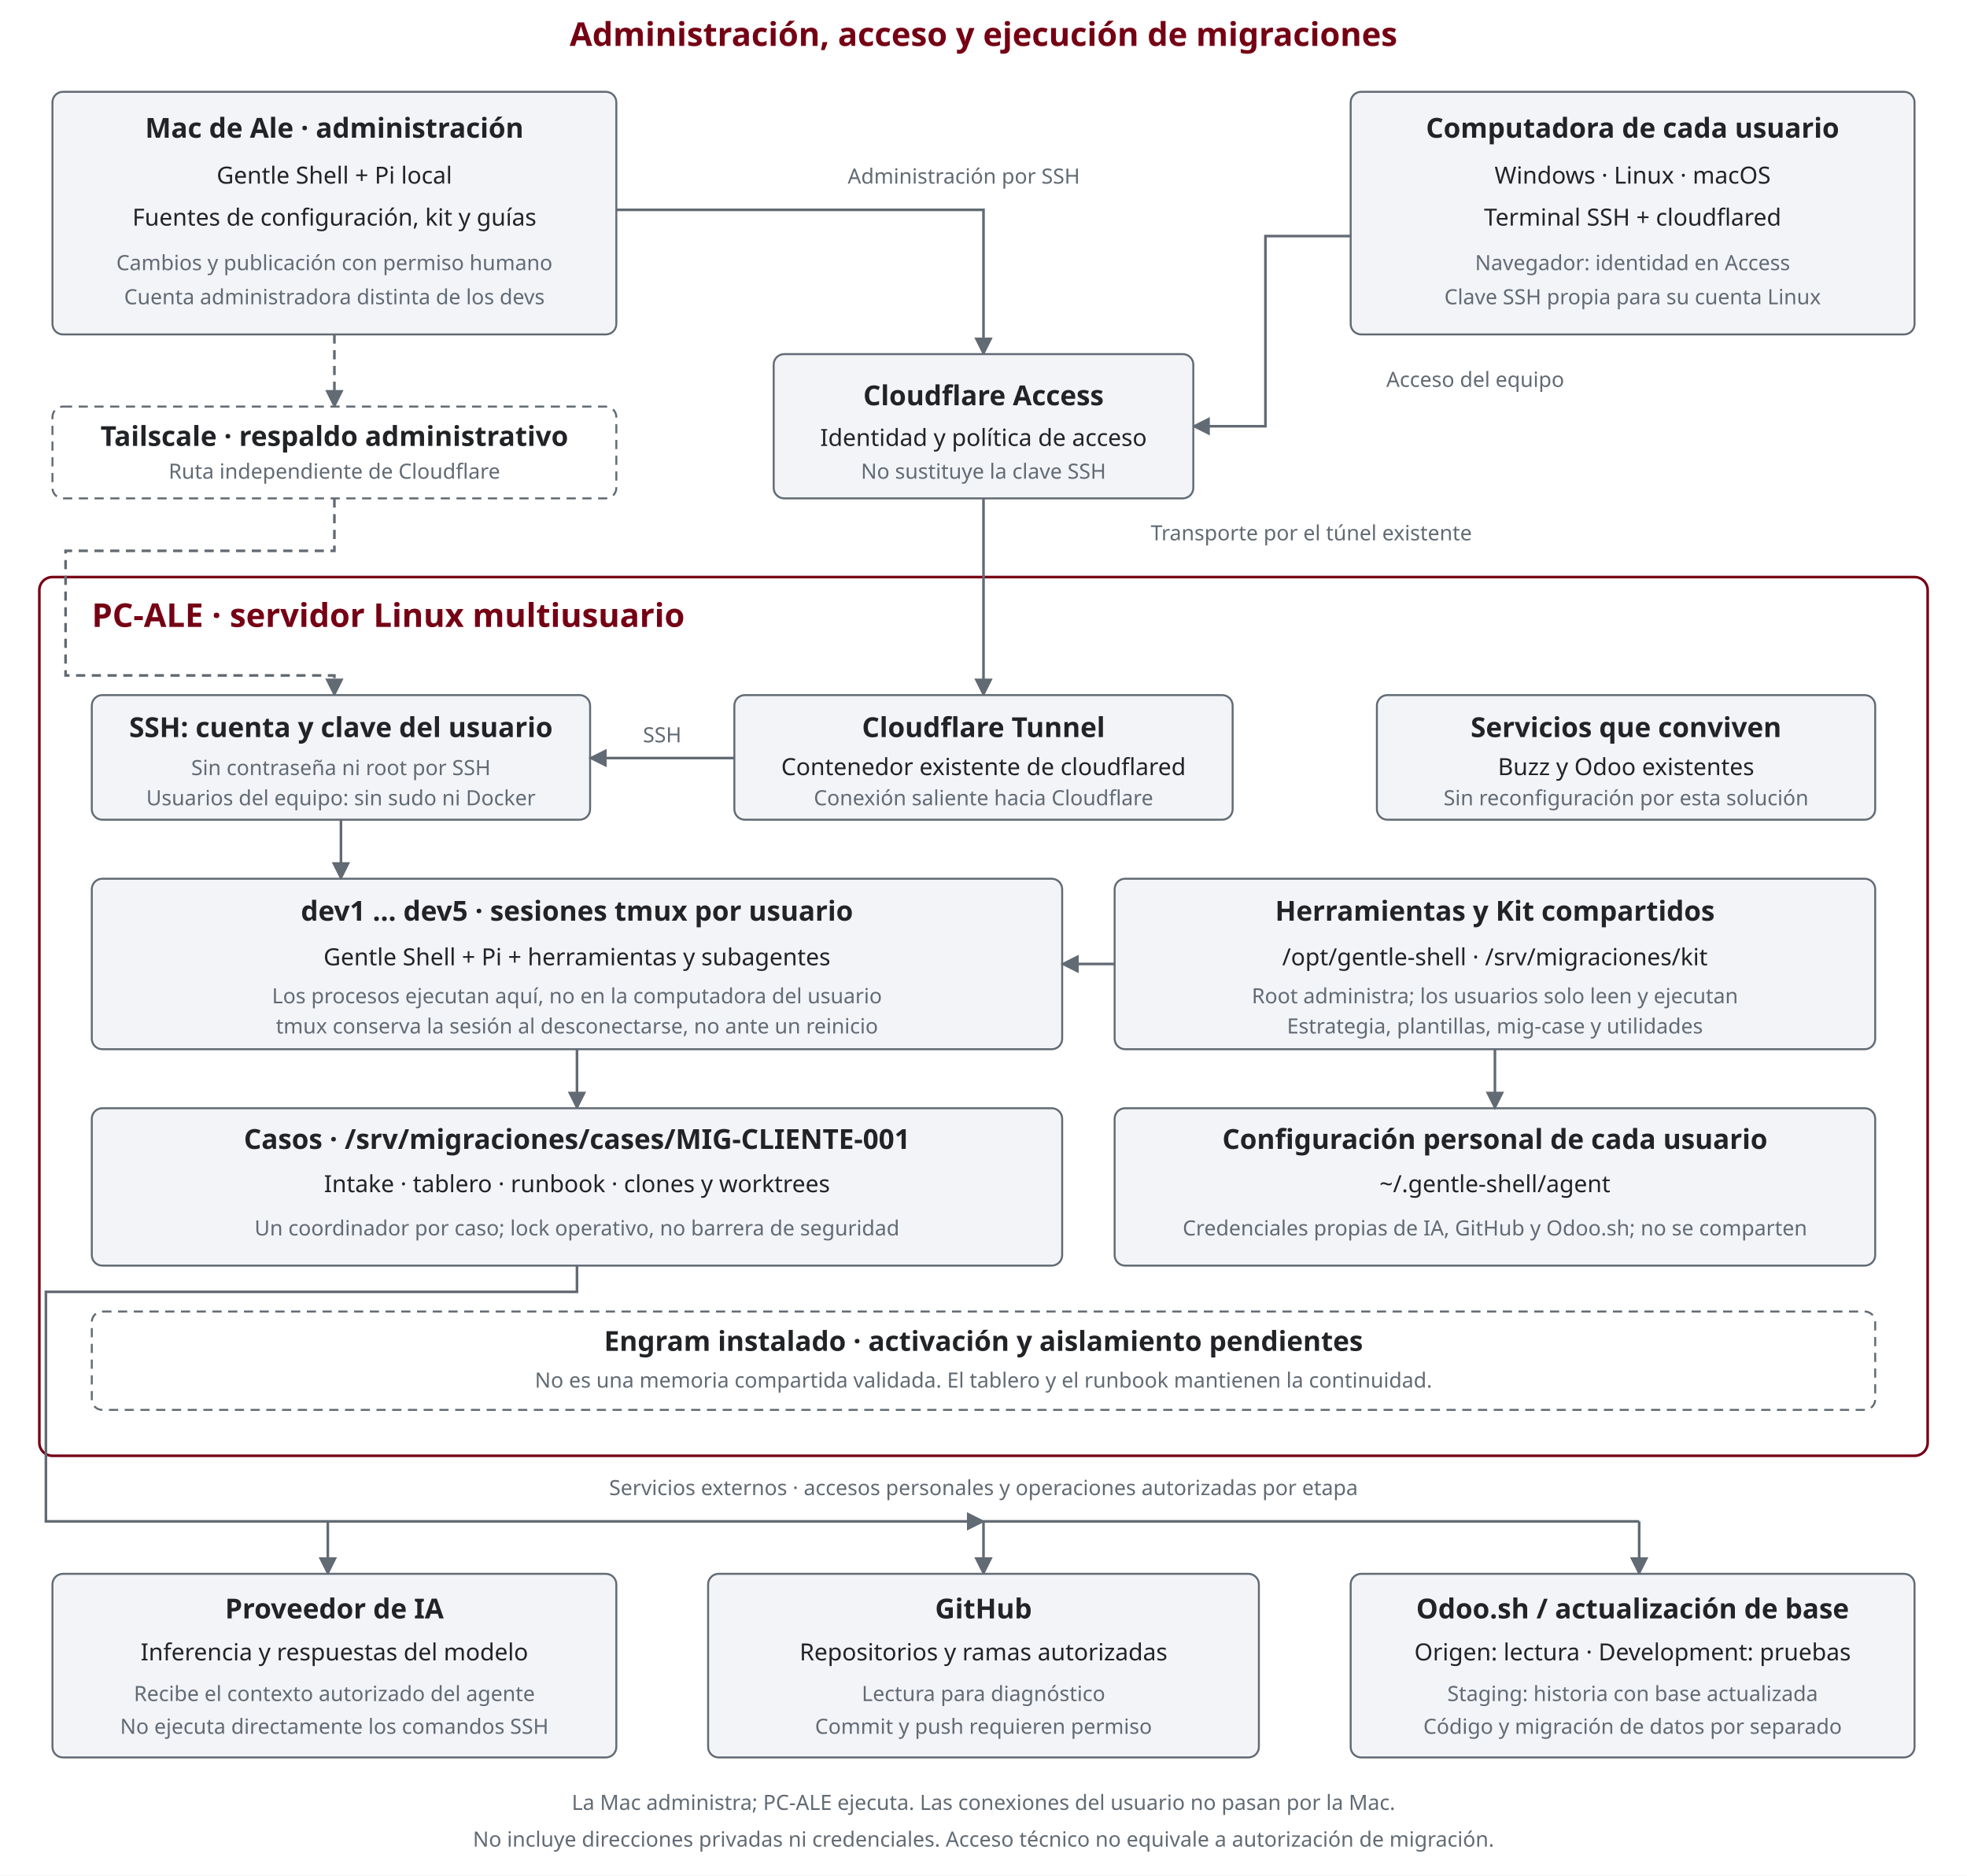
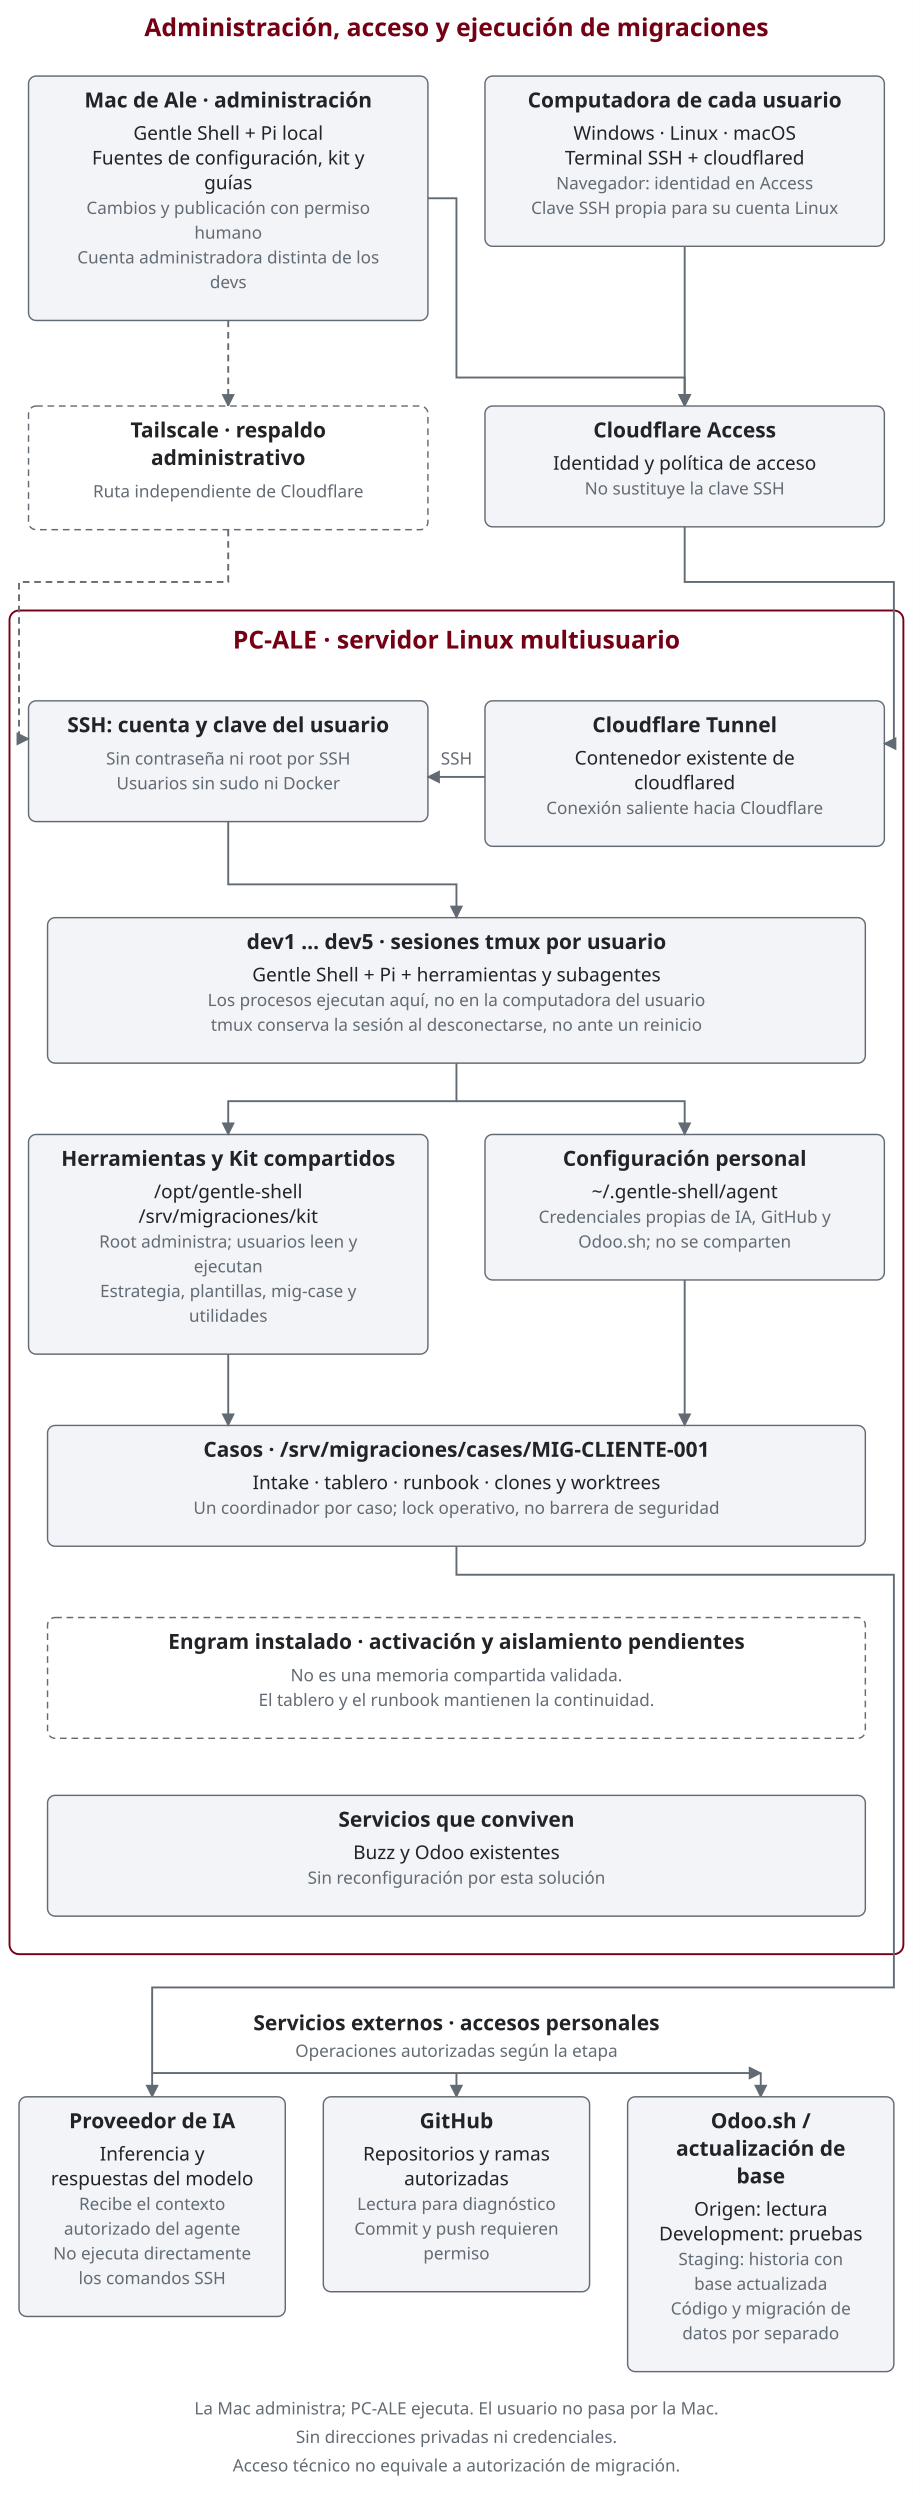
- <svg xmlns="http://www.w3.org/2000/svg" viewBox="0 0 1500 1430" role="img" aria-labelledby="title desc">
+ <svg xmlns="http://www.w3.org/2000/svg" viewBox="0 0 960 2629" role="img" aria-labelledby="title desc">
  <defs>
    <marker id="arrow" viewBox="0 0 10 10" refX="9" refY="5" markerWidth="7" markerHeight="7" orient="auto-start-reverse">
      <path d="M0 0L10 5L0 10Z" fill="#626a73" />
    </marker>
    <style>
-       text { font-family: system-ui, sans-serif; fill: #212326; font-size: 18px; text-anchor: middle; }
-       .title { font-size: 25px; font-weight: 750; fill: #750014; }
-       .heading { font-size: 21px; font-weight: 700; }
-       .note { font-size: 16px; fill: #626a73; }
-       .node { fill: #f2f4f8; stroke: #626a73; stroke-width: 1.5; rx: 8; }
+       text { font-family: system-ui, sans-serif; fill: #212326; font-size: 20px; text-anchor: middle; }
+       .title { font-size: 26px; font-weight: 750; fill: #750014; }
+       .heading { font-size: 22px; font-weight: 700; }
+       .note { font-size: 18px; fill: #626a73; }
+       .node, .task { fill: #f2f4f8; stroke: #626a73; stroke-width: 1.5; rx: 8; }
      .boundary { fill: #fff; stroke: #750014; stroke-width: 2; rx: 10; }
      .pending { fill: #fff; stroke: #626a73; stroke-width: 1.5; stroke-dasharray: 7 5; rx: 8; }
+       .lane { fill: #fff; stroke: #dde1e6; }
+       .gateway, .event { fill: #fff; stroke: #750014; stroke-width: 2; }
      .flow { fill: none; stroke: #626a73; stroke-width: 2; marker-end: url(#arrow); }
-       .backup { fill: none; stroke: #626a73; stroke-width: 2; stroke-dasharray: 7 5; marker-end: url(#arrow); }
+       .backup, .message { fill: none; stroke: #626a73; stroke-width: 2; stroke-dasharray: 7 5; marker-end: url(#arrow); }
    </style>
  </defs>
-   <rect width="1500" height="1430" fill="#fff" />
-   <text class="title" x="750" y="35">Administración, acceso y ejecución de migraciones</text>
-   <rect class="node" x="40" y="70" width="430" height="185" />
-   <text class="heading" x="255" y="105">Mac de Ale · administración</text>
-   <text x="255" y="140">Gentle Shell + Pi local</text>
-   <text x="255" y="172">Fuentes de configuración, kit y guías</text>
-   <text class="note" x="255" y="206">Cambios y publicación con permiso humano</text>
-   <text class="note" x="255" y="232">Cuenta administradora distinta de los devs</text>
-   <rect class="node" x="1030" y="70" width="430" height="185" />
-   <text class="heading" x="1245" y="105">Computadora de cada usuario</text>
-   <text x="1245" y="140">Windows · Linux · macOS</text>
-   <text x="1245" y="172">Terminal SSH + cloudflared</text>
-   <text class="note" x="1245" y="206">Navegador: identidad en Access</text>
-   <text class="note" x="1245" y="232">Clave SSH propia para su cuenta Linux</text>
-   <path class="flow" d="M470 160H750V270" />
-   <text class="note" x="735" y="140">Administración por SSH</text>
-   <path class="flow" d="M1030 180H965V325H910" />
-   <text class="note" x="1125" y="295">Acceso del equipo</text>
-   <rect class="node" x="590" y="270" width="320" height="110" />
-   <text class="heading" x="750" y="309">Cloudflare Access</text>
-   <text x="750" y="340">Identidad y política de acceso</text>
-   <text class="note" x="750" y="365">No sustituye la clave SSH</text>
-   <path class="backup" d="M255 255V310" />
-   <rect class="pending" x="40" y="310" width="430" height="70" />
-   <text class="heading" x="255" y="340">Tailscale · respaldo administrativo</text>
-   <text class="note" x="255" y="365">Ruta independiente de Cloudflare</text>
-   <rect class="boundary" x="30" y="440" width="1440" height="670" />
-   <path class="backup" d="M255 380V420H50V515H255V530" />
-   <path class="flow" d="M750 380V530" />
-   <text class="note" x="1000" y="412">Transporte por el túnel existente</text>
-   <text class="title" x="70" y="478" style="text-anchor: start">PC-ALE · servidor Linux multiusuario</text>
-   <rect class="node" x="70" y="530" width="380" height="95" />
-   <text class="heading" x="260" y="562">SSH: cuenta y clave del usuario</text>
-   <text class="note" x="260" y="591">Sin contraseña ni root por SSH</text>
-   <text class="note" x="260" y="614">Usuarios del equipo: sin sudo ni Docker</text>
-   <rect class="node" x="560" y="530" width="380" height="95" />
-   <text class="heading" x="750" y="562">Cloudflare Tunnel</text>
-   <text x="750" y="591">Contenedor existente de cloudflared</text>
-   <text class="note" x="750" y="614">Conexión saliente hacia Cloudflare</text>
-   <path class="flow" d="M560 578H450" />
-   <text class="note" x="505" y="566">SSH</text>
-   <rect class="node" x="1050" y="530" width="380" height="95" />
-   <text class="heading" x="1240" y="562">Servicios que conviven</text>
-   <text x="1240" y="591">Buzz y Odoo existentes</text>
-   <text class="note" x="1240" y="614">Sin reconfiguración por esta solución</text>
-   <path class="flow" d="M260 625V670" />
-   <rect class="node" x="70" y="670" width="740" height="130" />
-   <text class="heading" x="440" y="702">dev1 … dev5 · sesiones tmux por usuario</text>
-   <text x="440" y="736">Gentle Shell + Pi + herramientas y subagentes</text>
-   <text class="note" x="440" y="765">Los procesos ejecutan aquí, no en la computadora del usuario</text>
-   <text class="note" x="440" y="788">tmux conserva la sesión al desconectarse, no ante un reinicio</text>
-   <rect class="node" x="850" y="670" width="580" height="130" />
-   <text class="heading" x="1140" y="702">Herramientas y Kit compartidos</text>
-   <text x="1140" y="736">/opt/gentle-shell · /srv/migraciones/kit</text>
-   <text class="note" x="1140" y="765">Root administra; los usuarios solo leen y ejecutan</text>
-   <text class="note" x="1140" y="788">Estrategia, plantillas, mig-case y utilidades</text>
-   <path class="flow" d="M850 735H810" />
-   <path class="flow" d="M440 800V845" />
-   <rect class="node" x="70" y="845" width="740" height="120" />
-   <text class="heading" x="440" y="876">Casos · /srv/migraciones/cases/MIG-CLIENTE-001</text>
-   <text x="440" y="909">Intake · tablero · runbook · clones y worktrees</text>
-   <text class="note" x="440" y="942">Un coordinador por caso; lock operativo, no barrera de seguridad</text>
-   <rect class="node" x="850" y="845" width="580" height="120" />
-   <text class="heading" x="1140" y="876">Configuración personal de cada usuario</text>
-   <text x="1140" y="909">~/.gentle-shell/agent</text>
-   <text class="note" x="1140" y="942">Credenciales propias de IA, GitHub y Odoo.sh; no se comparten</text>
-   <path class="flow" d="M1140 800V845" />
-   <rect class="pending" x="70" y="1000" width="1360" height="75" />
-   <text class="heading" x="750" y="1030">Engram instalado · activación y aislamiento pendientes</text>
-   <text class="note" x="750" y="1058">No es una memoria compartida validada. El tablero y el runbook mantienen la continuidad.</text>
-   <path class="flow" d="M440 965V985H35V1160H750" />
-   <text class="note" x="750" y="1140">Servicios externos · accesos personales y operaciones autorizadas por etapa</text>
-   <path class="flow" d="M250 1160V1200" />
-   <path class="flow" d="M750 1160V1200" />
-   <path class="flow" d="M1250 1160V1200" />
-   <path d="M750 1160H1250" fill="none" stroke="#626a73" stroke-width="2" />
-   <rect class="node" x="40" y="1200" width="430" height="140" />
-   <text class="heading" x="255" y="1234">Proveedor de IA</text>
-   <text x="255" y="1266">Inferencia y respuestas del modelo</text>
-   <text class="note" x="255" y="1297">Recibe el contexto autorizado del agente</text>
-   <text class="note" x="255" y="1322">No ejecuta directamente los comandos SSH</text>
-   <rect class="node" x="540" y="1200" width="420" height="140" />
-   <text class="heading" x="750" y="1234">GitHub</text>
-   <text x="750" y="1266">Repositorios y ramas autorizadas</text>
-   <text class="note" x="750" y="1297">Lectura para diagnóstico</text>
-   <text class="note" x="750" y="1322">Commit y push requieren permiso</text>
-   <rect class="node" x="1030" y="1200" width="430" height="140" />
-   <text class="heading" x="1245" y="1234">Odoo.sh / actualización de base</text>
-   <text x="1245" y="1266">Origen: lectura · Development: pruebas</text>
-   <text class="note" x="1245" y="1297">Staging: historia con base actualizada</text>
-   <text class="note" x="1245" y="1322">Código y migración de datos por separado</text>
-   <text class="note" x="750" y="1380">La Mac administra; PC-ALE ejecuta. Las conexiones del usuario no pasan por la Mac.</text>
-   <text class="note" x="750" y="1408">No incluye direcciones privadas ni credenciales. Acceso técnico no equivale a autorización de migración.</text>
+   <rect width="960" height="2629" fill="#fff" />
+   <rect class="boundary" x="10" y="642" width="940" height="1413" />
+   <text class="title" x="480" y="38">Administración, acceso y ejecución de migraciones</text>
+   <rect class="node" x="30" y="80" width="420" height="257" />
+   <text class="heading" x="240.0" y="113">Mac de Ale · administración</text>
+   <text class="" x="240.0" y="147">Gentle Shell + Pi local</text>
+   <text class="" x="240.0" y="173">Fuentes de configuración, kit y</text>
+   <text class="" x="240.0" y="199">guías</text>
+   <text class="note" x="240.0" y="225">Cambios y publicación con permiso</text>
+   <text class="note" x="240.0" y="251">humano</text>
+   <text class="note" x="240.0" y="277">Cuenta administradora distinta de los</text>
+   <text class="note" x="240.0" y="303">devs</text>
+   <rect class="node" x="510" y="80" width="420" height="179" />
+   <text class="heading" x="720.0" y="113">Computadora de cada usuario</text>
+   <text class="" x="720.0" y="147">Windows · Linux · macOS</text>
+   <text class="" x="720.0" y="173">Terminal SSH + cloudflared</text>
+   <text class="note" x="720.0" y="199">Navegador: identidad en Access</text>
+   <text class="note" x="720.0" y="225">Clave SSH propia para su cuenta Linux</text>
+   <path class="flow" d="M450 208.5H480V397H720V427" />
+   <path class="flow" d="M720 259V427" />
+   <path class="backup" d="M240 337V427" />
+   <rect class="pending" x="30" y="427" width="420" height="130" />
+   <text class="heading" x="240.0" y="460">Tailscale · respaldo</text>
+   <text class="heading" x="240.0" y="489">administrativo</text>
+   <text class="note" x="240.0" y="523">Ruta independiente de Cloudflare</text>
+   <rect class="node" x="510" y="427" width="420" height="127" />
+   <text class="heading" x="720.0" y="460">Cloudflare Access</text>
+   <text class="" x="720.0" y="494">Identidad y política de acceso</text>
+   <text class="note" x="720.0" y="520">No sustituye la clave SSH</text>
+   <text class="title" x="480" y="682">PC-ALE · servidor Linux multiusuario</text>
+   <rect class="node" x="30" y="737" width="420" height="127" />
+   <text class="heading" x="240.0" y="770">SSH: cuenta y clave del usuario</text>
+   <text class="note" x="240.0" y="804">Sin contraseña ni root por SSH</text>
+   <text class="note" x="240.0" y="830">Usuarios sin sudo ni Docker</text>
+   <rect class="node" x="510" y="737" width="420" height="153" />
+   <text class="heading" x="720.0" y="770">Cloudflare Tunnel</text>
+   <text class="" x="720.0" y="804">Contenedor existente de</text>
+   <text class="" x="720.0" y="830">cloudflared</text>
+   <text class="note" x="720.0" y="856">Conexión saliente hacia Cloudflare</text>
+   <path class="backup" d="M240 557V612H20V777H30" />
+   <path class="flow" d="M720 554V612H940V782H930" />
+   <path class="flow" d="M510 817H450" />
+   <text class="note" x="480" y="804">SSH</text>
+   <rect class="node" x="50" y="965" width="860" height="153" />
+   <text class="heading" x="480.0" y="998">dev1 … dev5 · sesiones tmux por usuario</text>
+   <text class="" x="480.0" y="1032">Gentle Shell + Pi + herramientas y subagentes</text>
+   <text class="note" x="480.0" y="1058">Los procesos ejecutan aquí, no en la computadora del usuario</text>
+   <text class="note" x="480.0" y="1084">tmux conserva la sesión al desconectarse, no ante un reinicio</text>
+   <path class="flow" d="M240 864V930H480V965" />
+   <rect class="node" x="30" y="1193" width="420" height="231" />
+   <text class="heading" x="240.0" y="1226">Herramientas y Kit compartidos</text>
+   <text class="" x="240.0" y="1260">/opt/gentle-shell</text>
+   <text class="" x="240.0" y="1286">/srv/migraciones/kit</text>
+   <text class="note" x="240.0" y="1312">Root administra; usuarios leen y</text>
+   <text class="note" x="240.0" y="1338">ejecutan</text>
+   <text class="note" x="240.0" y="1364">Estrategia, plantillas, mig-case y</text>
+   <text class="note" x="240.0" y="1390">utilidades</text>
+   <rect class="node" x="510" y="1193" width="420" height="153" />
+   <text class="heading" x="720.0" y="1226">Configuración personal</text>
+   <text class="" x="720.0" y="1260">~/.gentle-shell/agent</text>
+   <text class="note" x="720.0" y="1286">Credenciales propias de IA, GitHub y</text>
+   <text class="note" x="720.0" y="1312">Odoo.sh; no se comparten</text>
+   <path class="flow" d="M480 1118V1158H240V1193" />
+   <path class="flow" d="M480 1158H720V1193" />
+   <rect class="node" x="50" y="1499" width="860" height="127" />
+   <text class="heading" x="480.0" y="1532">Casos · /srv/migraciones/cases/MIG-CLIENTE-001</text>
+   <text class="" x="480.0" y="1566">Intake · tablero · runbook · clones y worktrees</text>
+   <text class="note" x="480.0" y="1592">Un coordinador por caso; lock operativo, no barrera de seguridad</text>
+   <path class="flow" d="M240 1424V1499" />
+   <path class="flow" d="M720 1346V1499" />
+   <rect class="pending" x="50" y="1701" width="860" height="127" />
+   <text class="heading" x="480.0" y="1734">Engram instalado · activación y aislamiento pendientes</text>
+   <text class="note" x="480.0" y="1768">No es una memoria compartida validada.</text>
+   <text class="note" x="480.0" y="1794">El tablero y el runbook mantienen la continuidad.</text>
+   <rect class="node" x="50" y="1888" width="860" height="127" />
+   <text class="heading" x="480.0" y="1921">Servicios que conviven</text>
+   <text class="" x="480.0" y="1955">Buzz y Odoo existentes</text>
+   <text class="note" x="480.0" y="1981">Sin reconfiguración por esta solución</text>
+   <path class="flow" d="M480 1626V1656H940V2090H160V2180H800" />
+   <text class="heading" x="480" y="2135">Servicios externos · accesos personales</text>
+   <text class="note" x="480" y="2163">Operaciones autorizadas según la etapa</text>
+   <path class="flow" d="M160 2180V2205" />
+   <path class="flow" d="M480 2180V2205" />
+   <path class="flow" d="M800 2180V2205" />
+   <rect class="node" x="20" y="2205" width="280" height="231" />
+   <text class="heading" x="160.0" y="2238">Proveedor de IA</text>
+   <text class="" x="160.0" y="2272">Inferencia y</text>
+   <text class="" x="160.0" y="2298">respuestas del modelo</text>
+   <text class="note" x="160.0" y="2324">Recibe el contexto</text>
+   <text class="note" x="160.0" y="2350">autorizado del agente</text>
+   <text class="note" x="160.0" y="2376">No ejecuta directamente</text>
+   <text class="note" x="160.0" y="2402">los comandos SSH</text>
+   <rect class="node" x="340" y="2205" width="280" height="205" />
+   <text class="heading" x="480.0" y="2238">GitHub</text>
+   <text class="" x="480.0" y="2272">Repositorios y ramas</text>
+   <text class="" x="480.0" y="2298">autorizadas</text>
+   <text class="note" x="480.0" y="2324">Lectura para diagnóstico</text>
+   <text class="note" x="480.0" y="2350">Commit y push requieren</text>
+   <text class="note" x="480.0" y="2376">permiso</text>
+   <rect class="node" x="660" y="2205" width="280" height="289" />
+   <text class="heading" x="800.0" y="2238">Odoo.sh /</text>
+   <text class="heading" x="800.0" y="2267">actualización de</text>
+   <text class="heading" x="800.0" y="2296">base</text>
+   <text class="" x="800.0" y="2330">Origen: lectura</text>
+   <text class="" x="800.0" y="2356">Development: pruebas</text>
+   <text class="note" x="800.0" y="2382">Staging: historia con</text>
+   <text class="note" x="800.0" y="2408">base actualizada</text>
+   <text class="note" x="800.0" y="2434">Código y migración de</text>
+   <text class="note" x="800.0" y="2460">datos por separado</text>
+   <text class="note" x="480" y="2539">La Mac administra; PC-ALE ejecuta. El usuario no pasa por la Mac.</text>
+   <text class="note" x="480" y="2569">Sin direcciones privadas ni credenciales.</text>
+   <text class="note" x="480" y="2599">Acceso técnico no equivale a autorización de migración.</text>
</svg>
